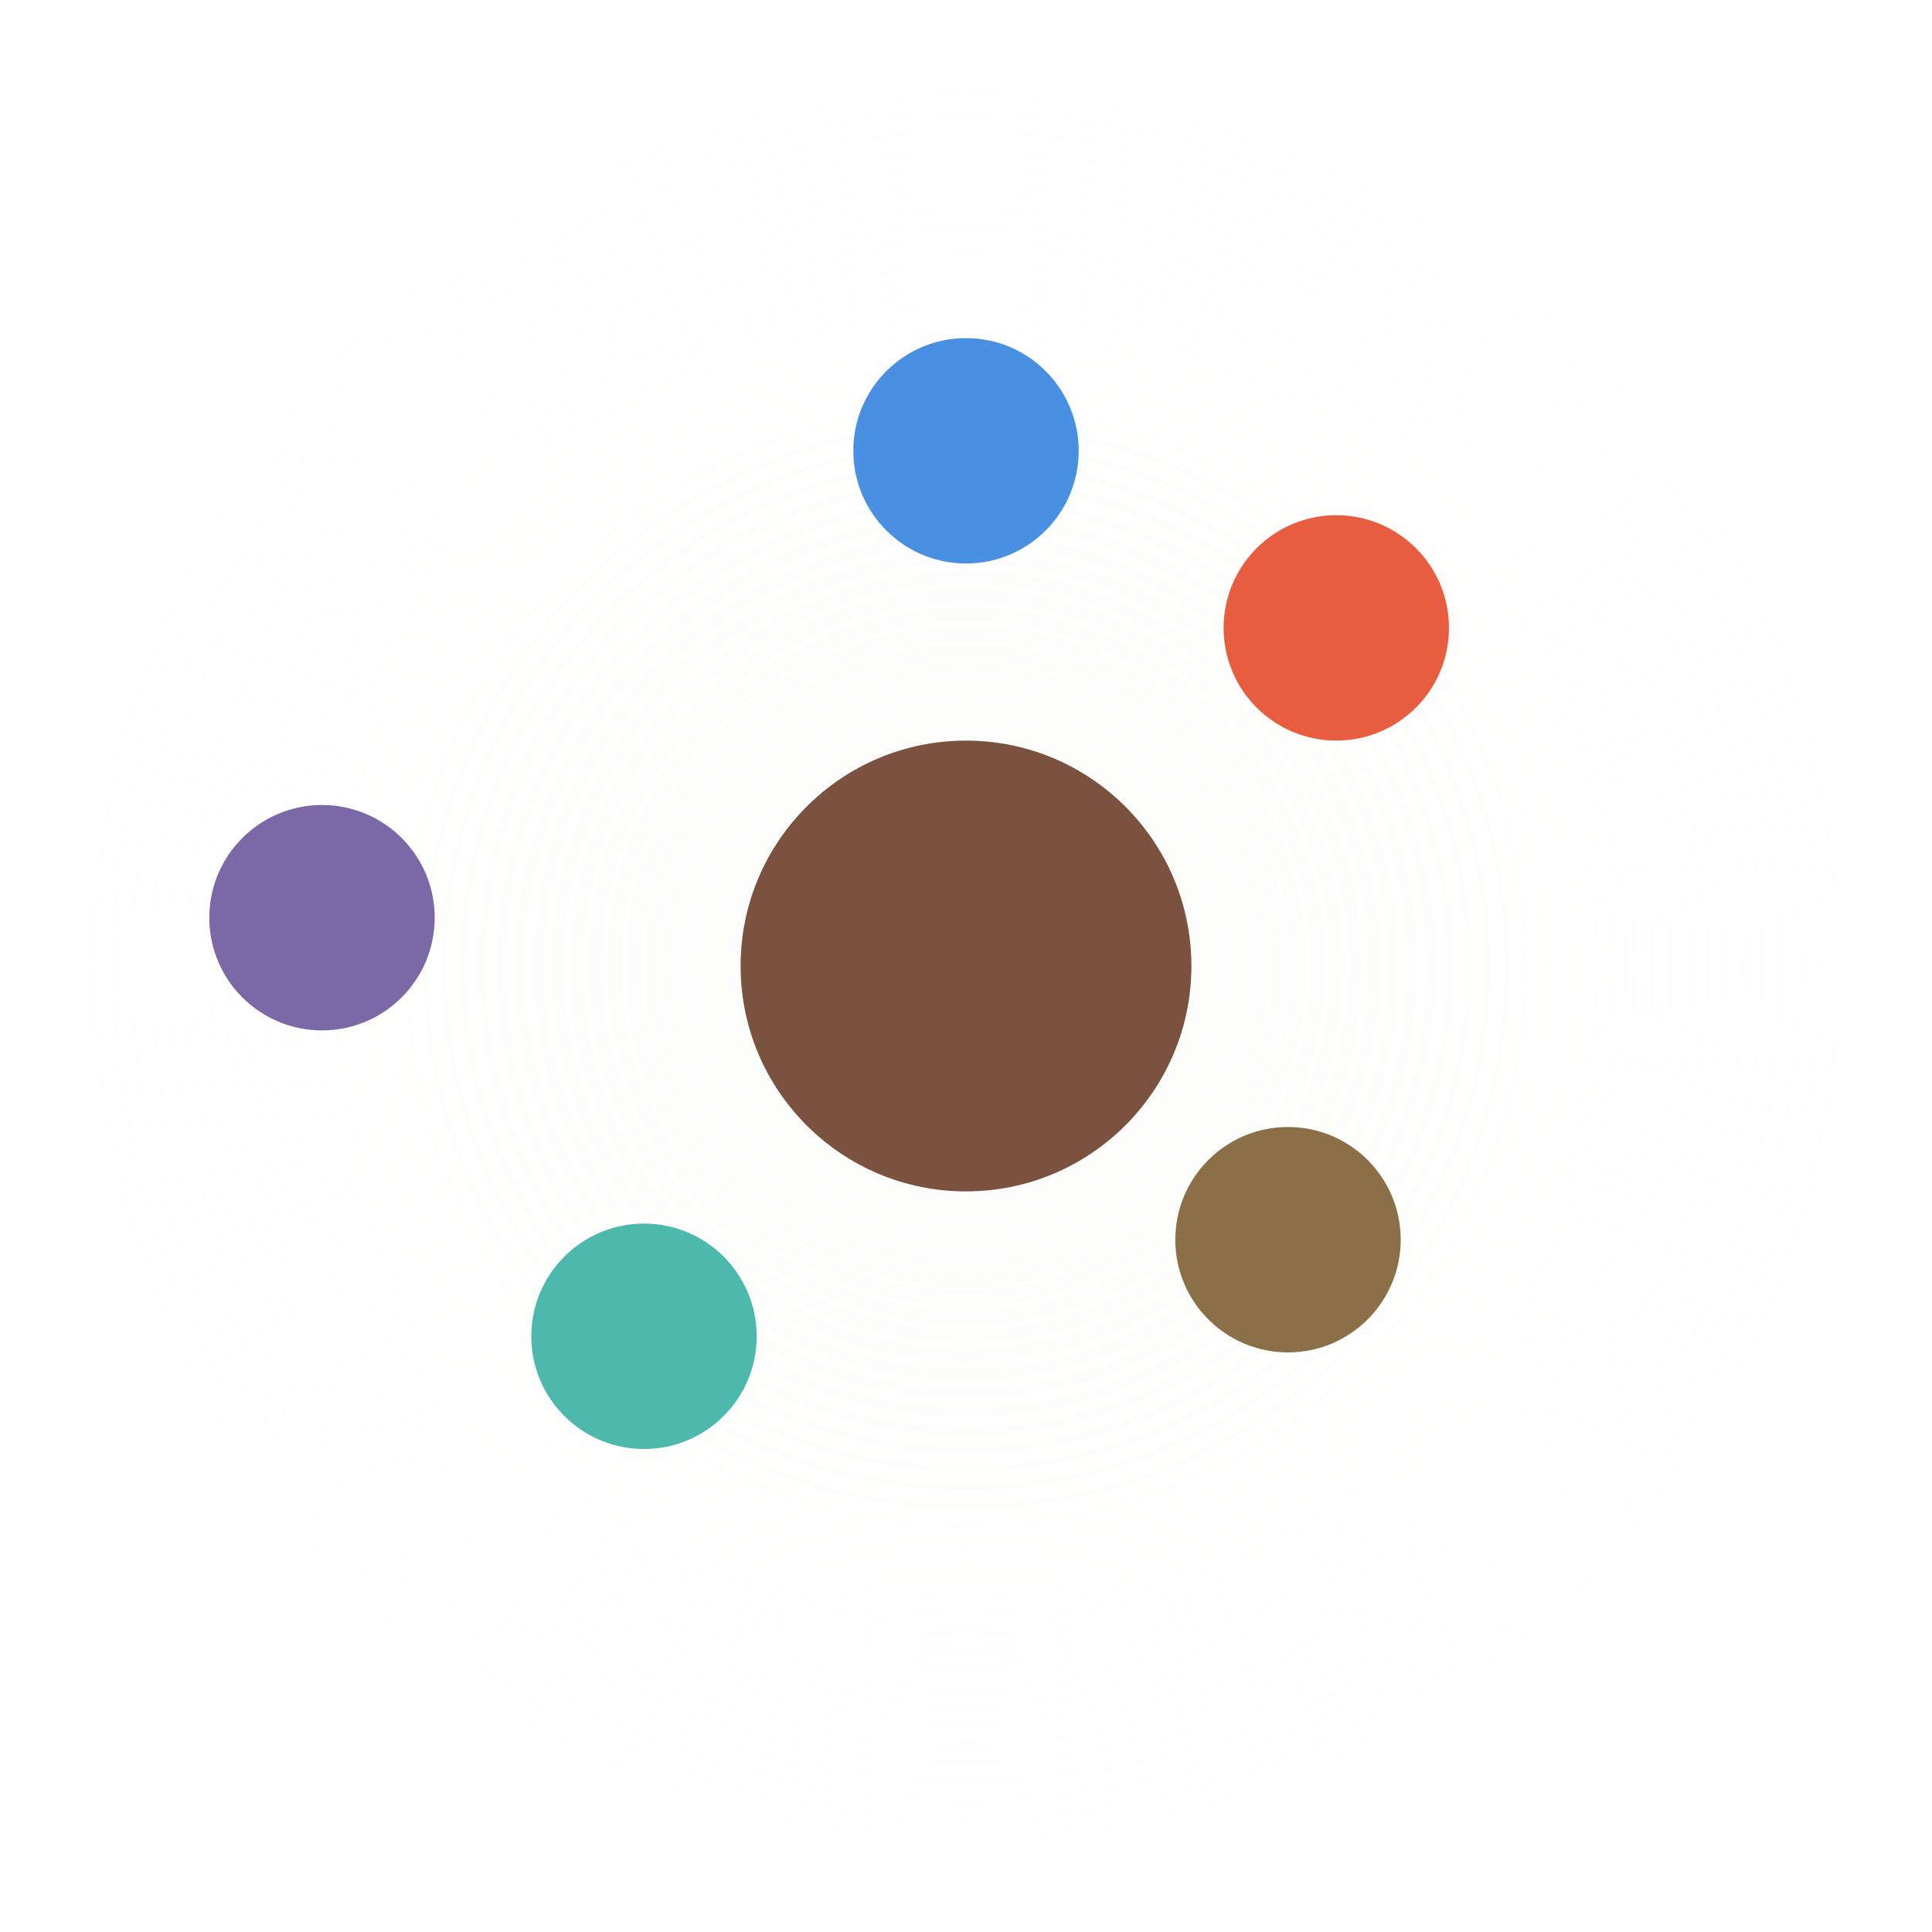
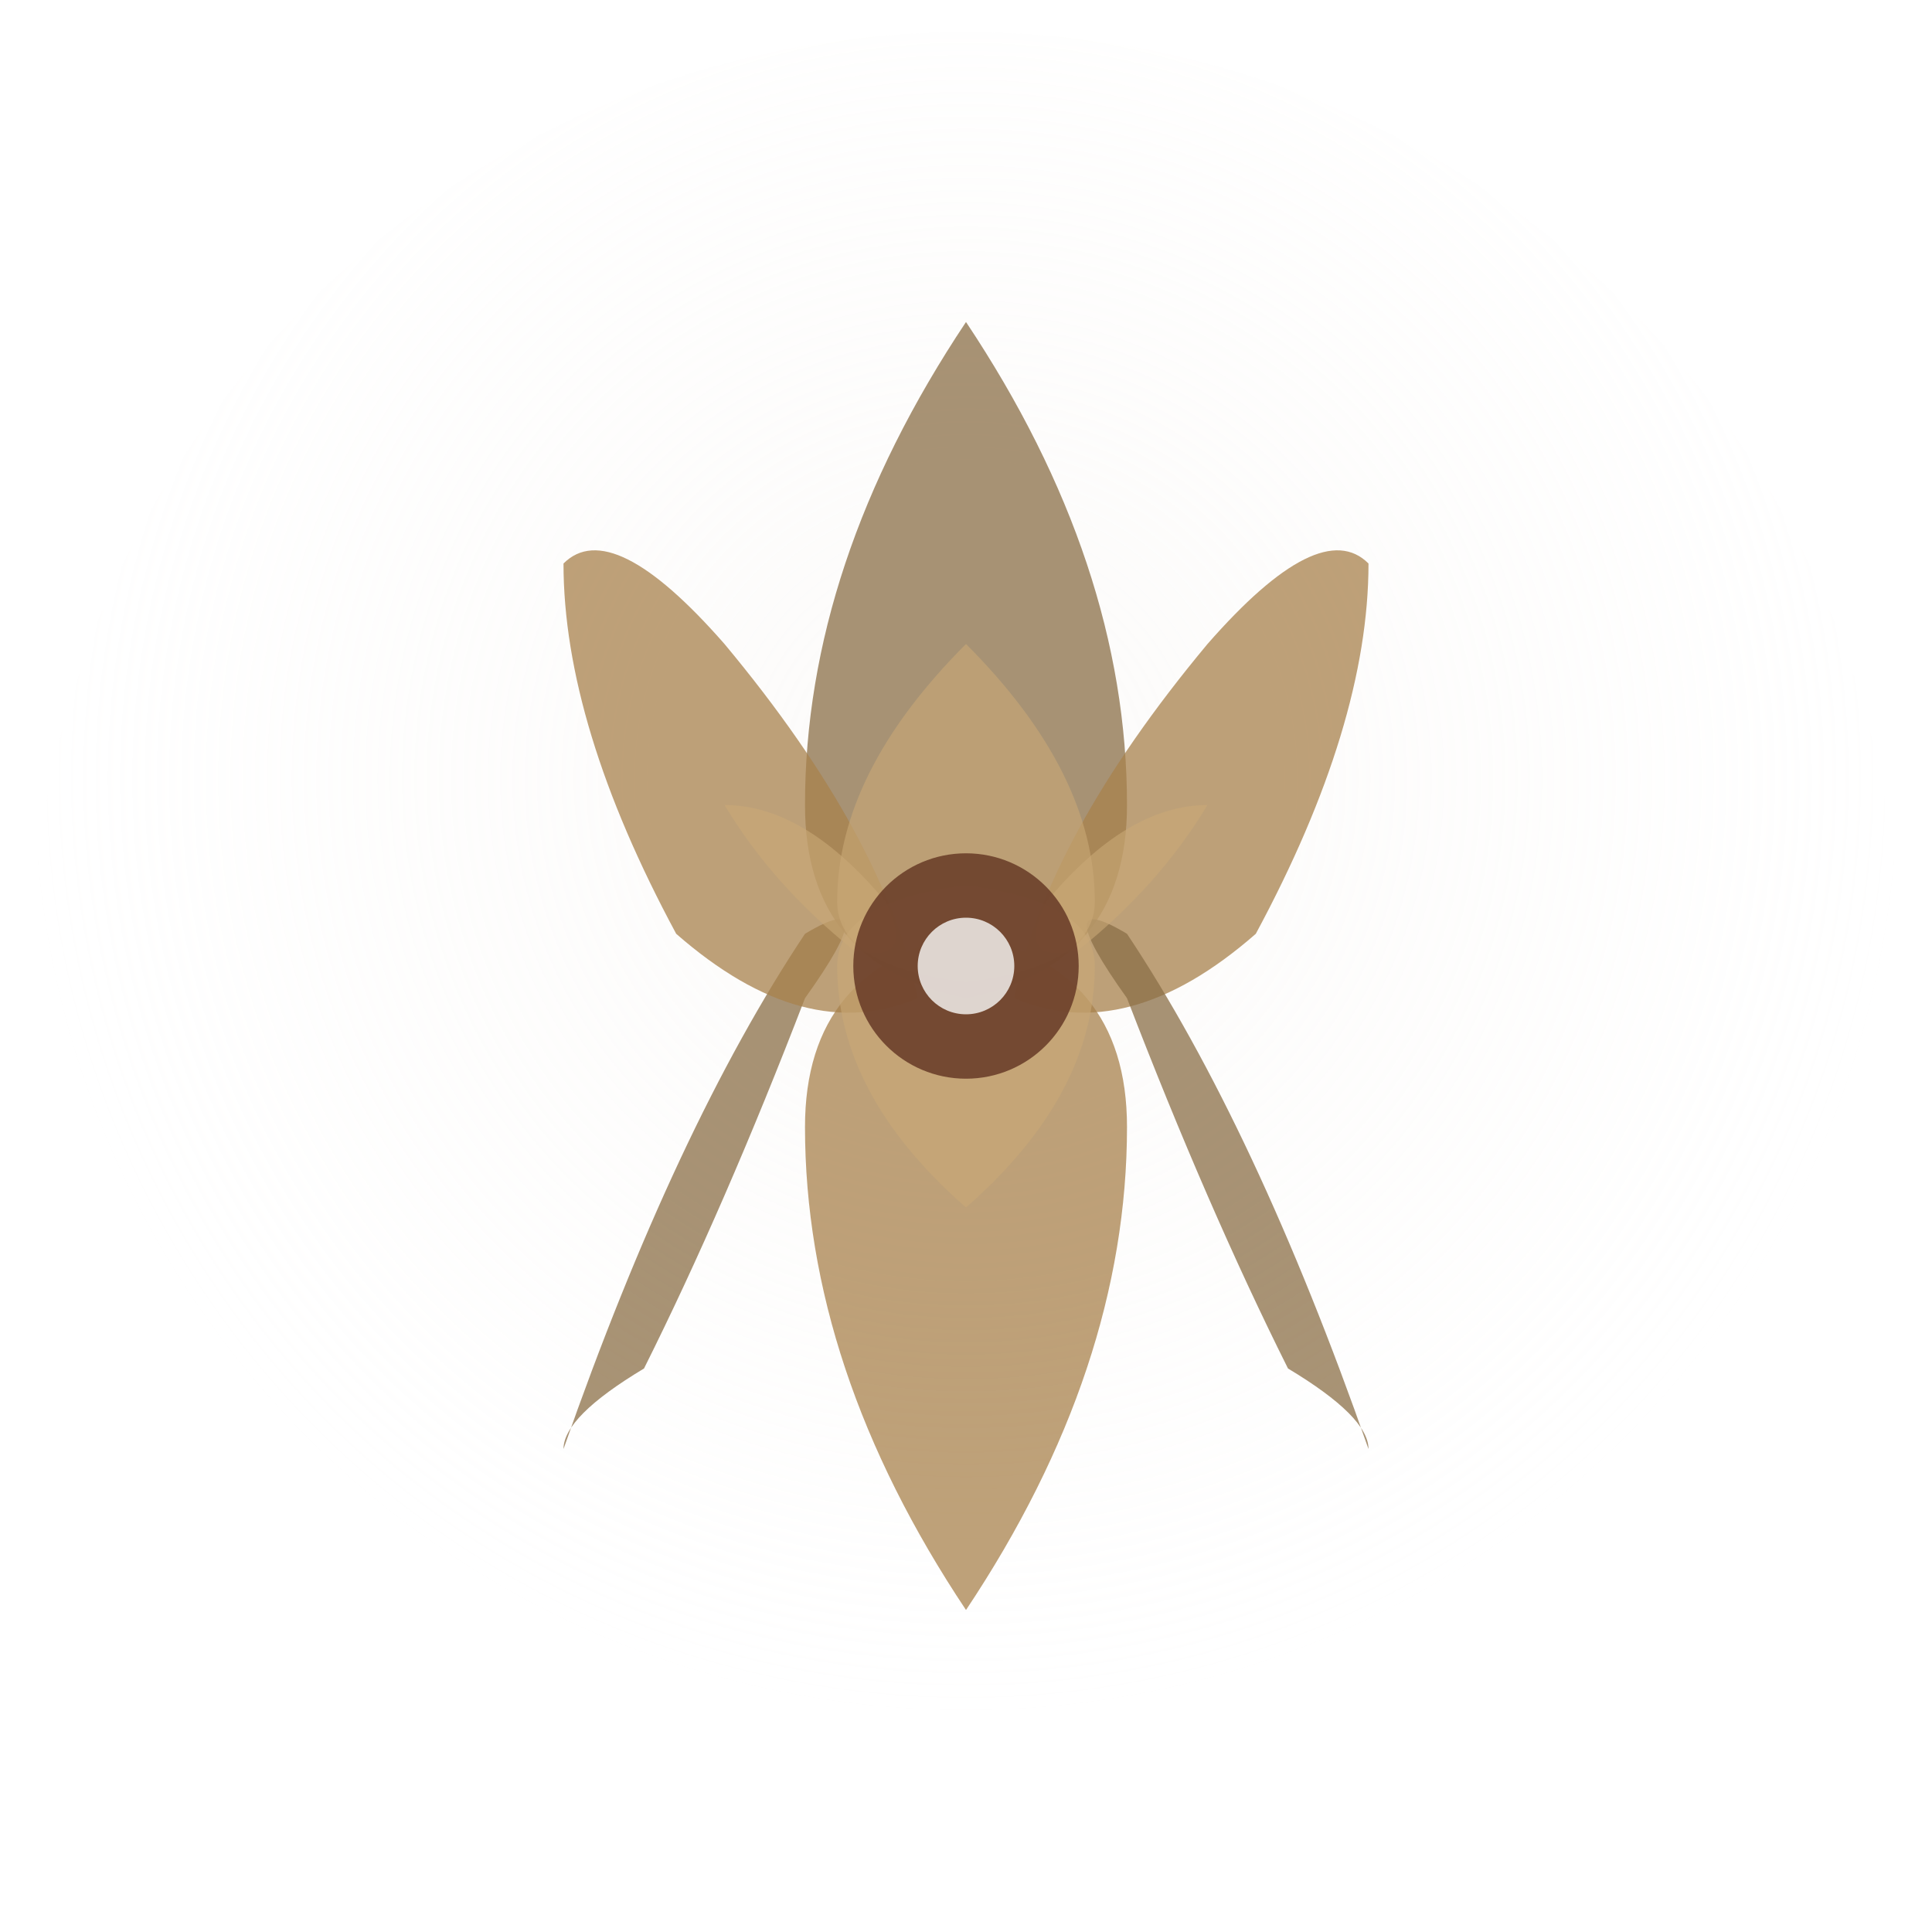
<svg xmlns="http://www.w3.org/2000/svg" viewBox="0 0 120 120">
  <defs>
-     <radialGradient id="faviconGrad" cx="50%" cy="50%" r="50%">
-       <stop offset="0%" style="stop-color:#f5f1ed;stop-opacity:0.2" />
+     <radialGradient id="faviconLotusGlow" cx="50%" cy="40%" r="50%">
+       <stop offset="0%" style="stop-color:#f5f1ed;stop-opacity:0.3" />
      <stop offset="100%" style="stop-color:#f5f1ed;stop-opacity:0" />
    </radialGradient>
  </defs>
-   <circle cx="60" cy="60" r="58" fill="url(#faviconGrad)" />
-   <circle cx="60" cy="60" r="14" fill="#6b3f2a" opacity="0.9" />
-   <circle cx="60" cy="28" r="7" fill="#4a90e2" />
-   <circle cx="83" cy="39" r="7" fill="#e85d3f" />
-   <circle cx="80" cy="77" r="7" fill="#8b6f47" />
-   <circle cx="40" cy="83" r="7" fill="#4db8ac" />
-   <circle cx="20" cy="57" r="7" fill="#7b68a6" />
+   <circle cx="60" cy="60" r="58" fill="url(#faviconLotusGlow)" />
+   <path d="M 60,20 Q 50,35 50,50 Q 50,60 60,62 Q 70,60 70,50 Q 70,35 60,20" fill="#8b6f47" opacity="0.75" />
+   <path d="M 85,35 Q 85,45 78,58 Q 70,65 63,62 Q 65,52 75,40 Q 82,32 85,35" fill="#a8814c" opacity="0.75" />
+   <path d="M 80,85 Q 75,75 70,62 Q 65,55 70,58 Q 78,70 85,90 Q 85,88 80,85" fill="#8b6f47" opacity="0.75" />
+   <path d="M 60,100 Q 70,85 70,70 Q 70,60 60,58 Q 50,60 50,70 Q 50,85 60,100" fill="#a8814c" opacity="0.75" />
+   <path d="M 40,85 Q 45,75 50,62 Q 55,55 50,58 Q 42,70 35,90 Q 35,88 40,85" fill="#8b6f47" opacity="0.75" />
+   <path d="M 35,35 Q 35,45 42,58 Q 50,65 57,62 Q 55,52 45,40 Q 38,32 35,35" fill="#a8814c" opacity="0.75" />
+   <path d="M 60,40 Q 52,48 52,56 Q 52,60 60,61 Q 68,60 68,56 Q 68,48 60,40" fill="#c9a876" opacity="0.6" />
+   <path d="M 75,50 Q 72,55 67,59 Q 63,60 65,56 Q 70,50 75,50" fill="#c9a876" opacity="0.6" />
+   <path d="M 60,75 Q 68,68 68,60 Q 68,56 60,55 Q 52,56 52,60 Q 52,68 60,75" fill="#c9a876" opacity="0.6" />
+   <path d="M 45,50 Q 48,55 53,59 Q 57,60 55,56 Q 50,50 45,50" fill="#c9a876" opacity="0.6" />
+   <circle cx="60" cy="60" r="7" fill="#6b3f2a" opacity="0.9" />
+   <circle cx="60" cy="60" r="3" fill="#f9f8f6" opacity="0.8" />
</svg>
